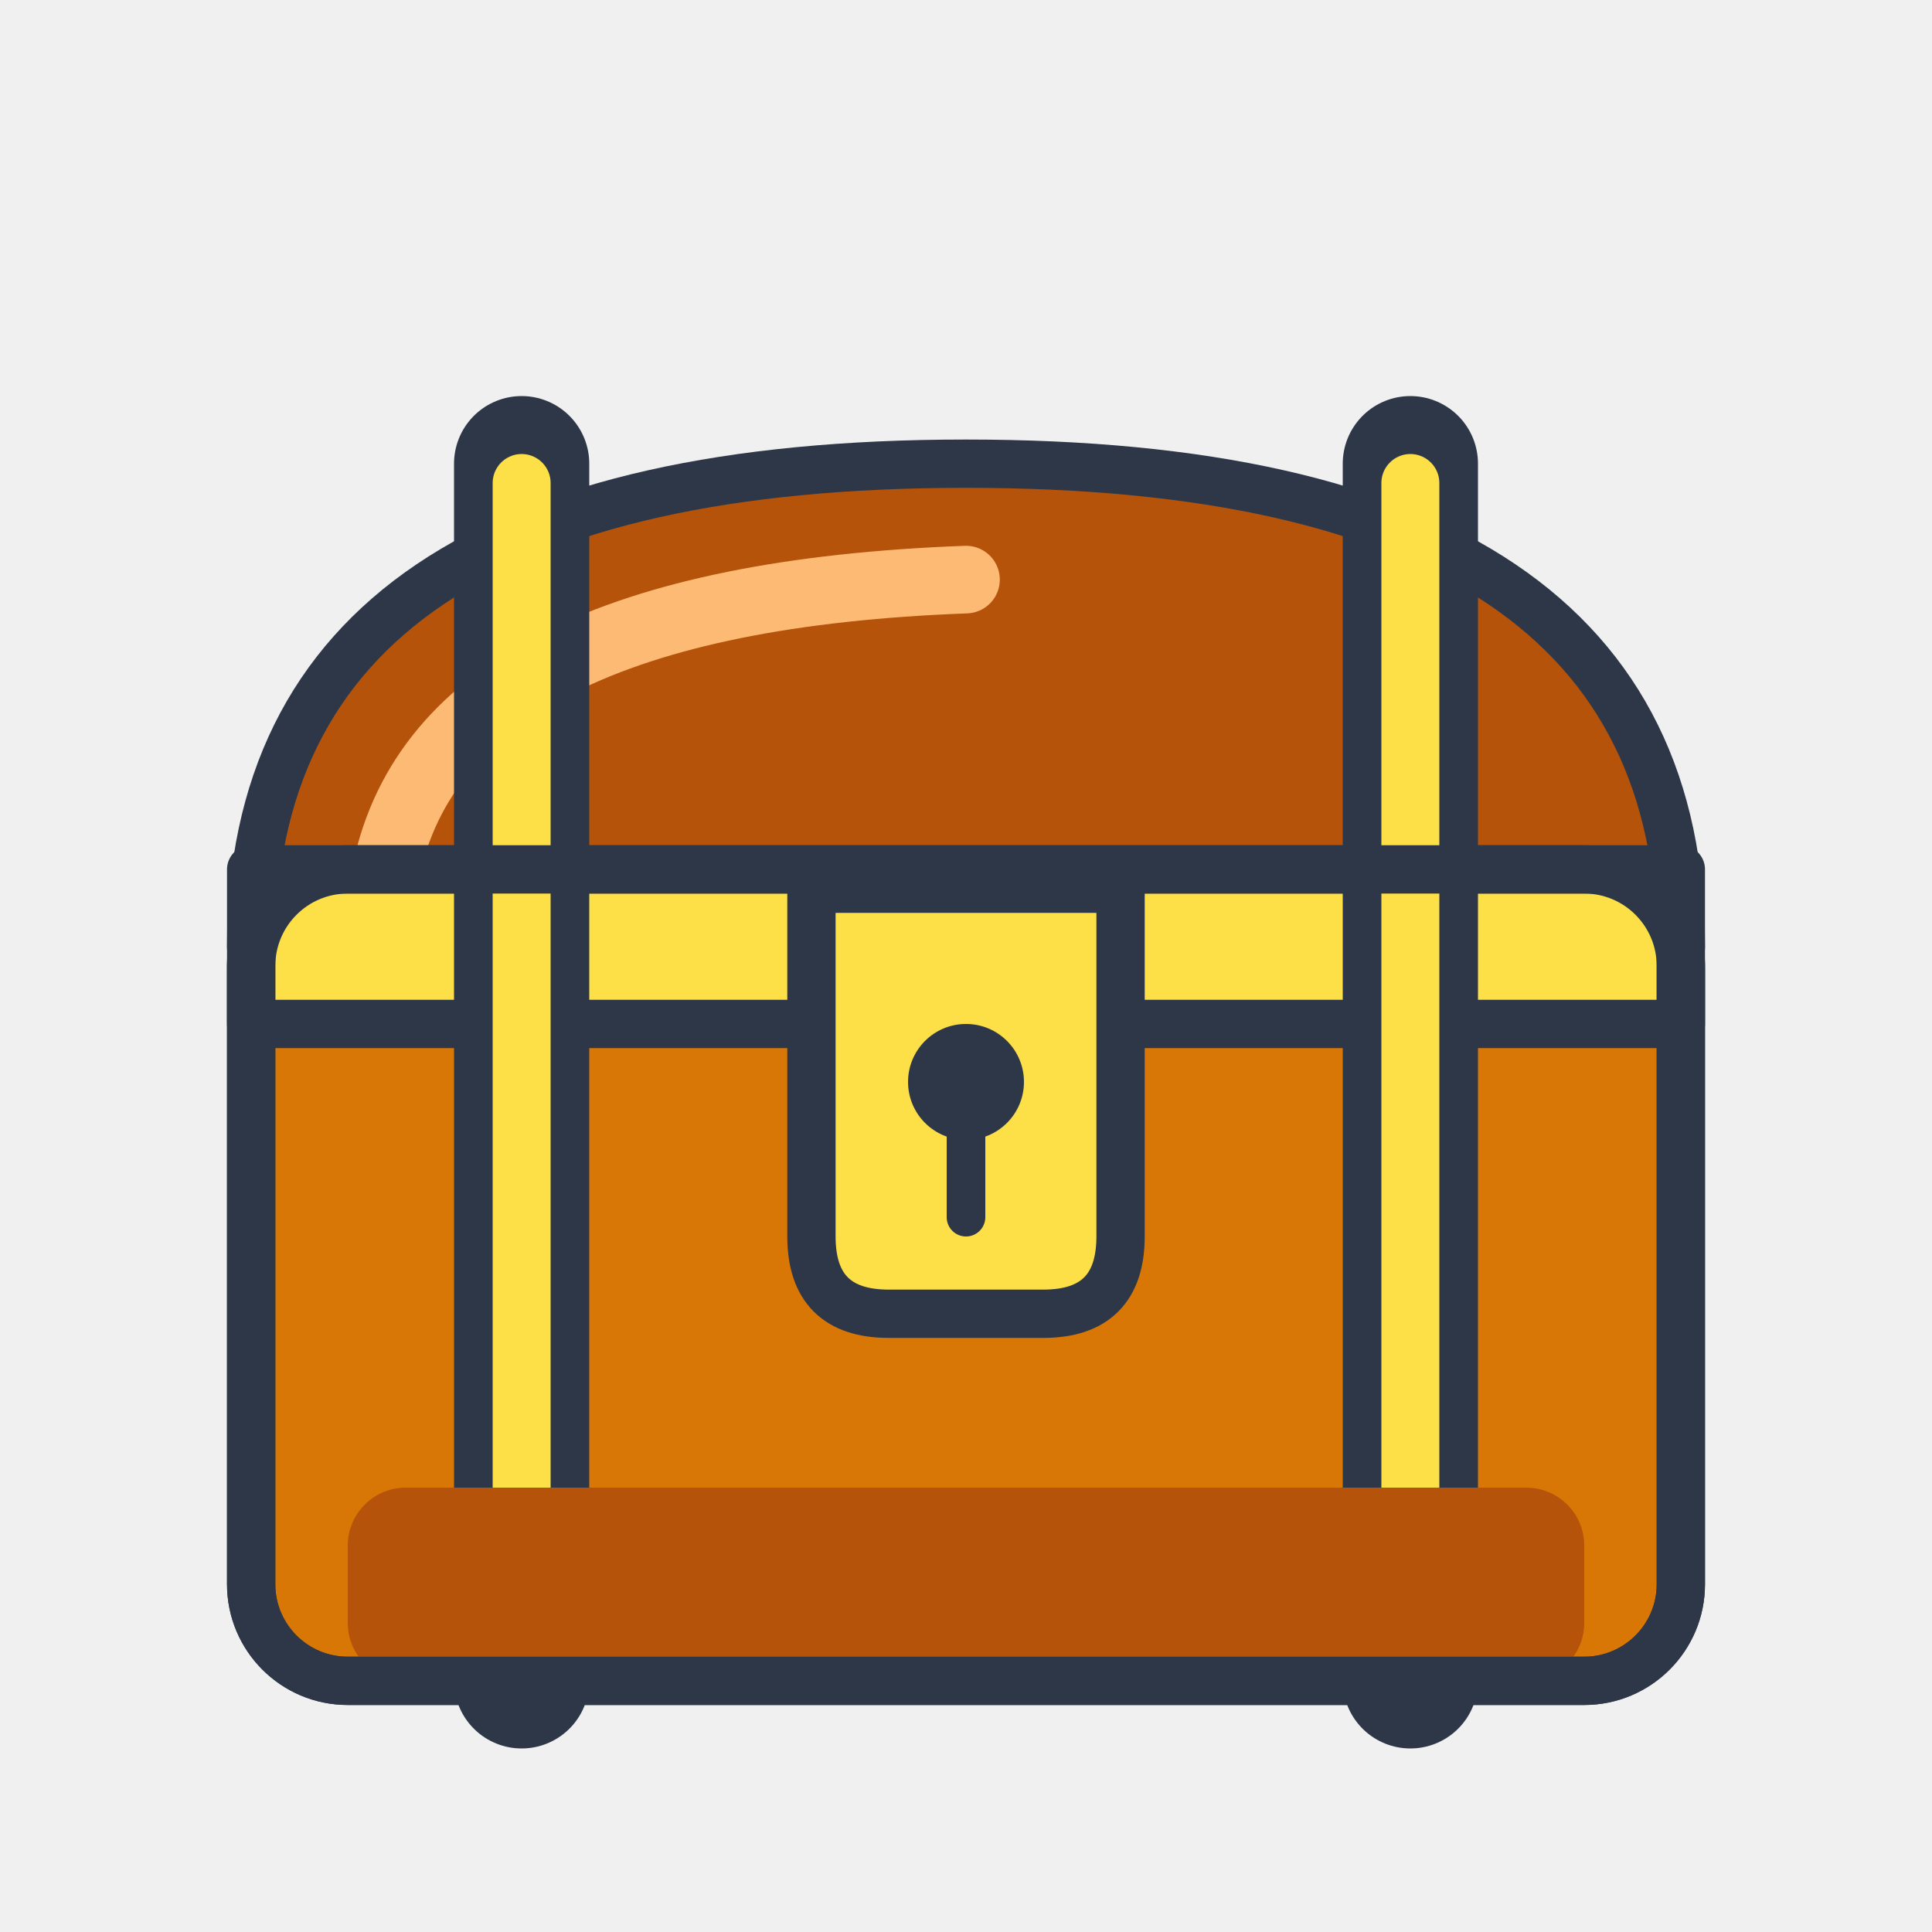
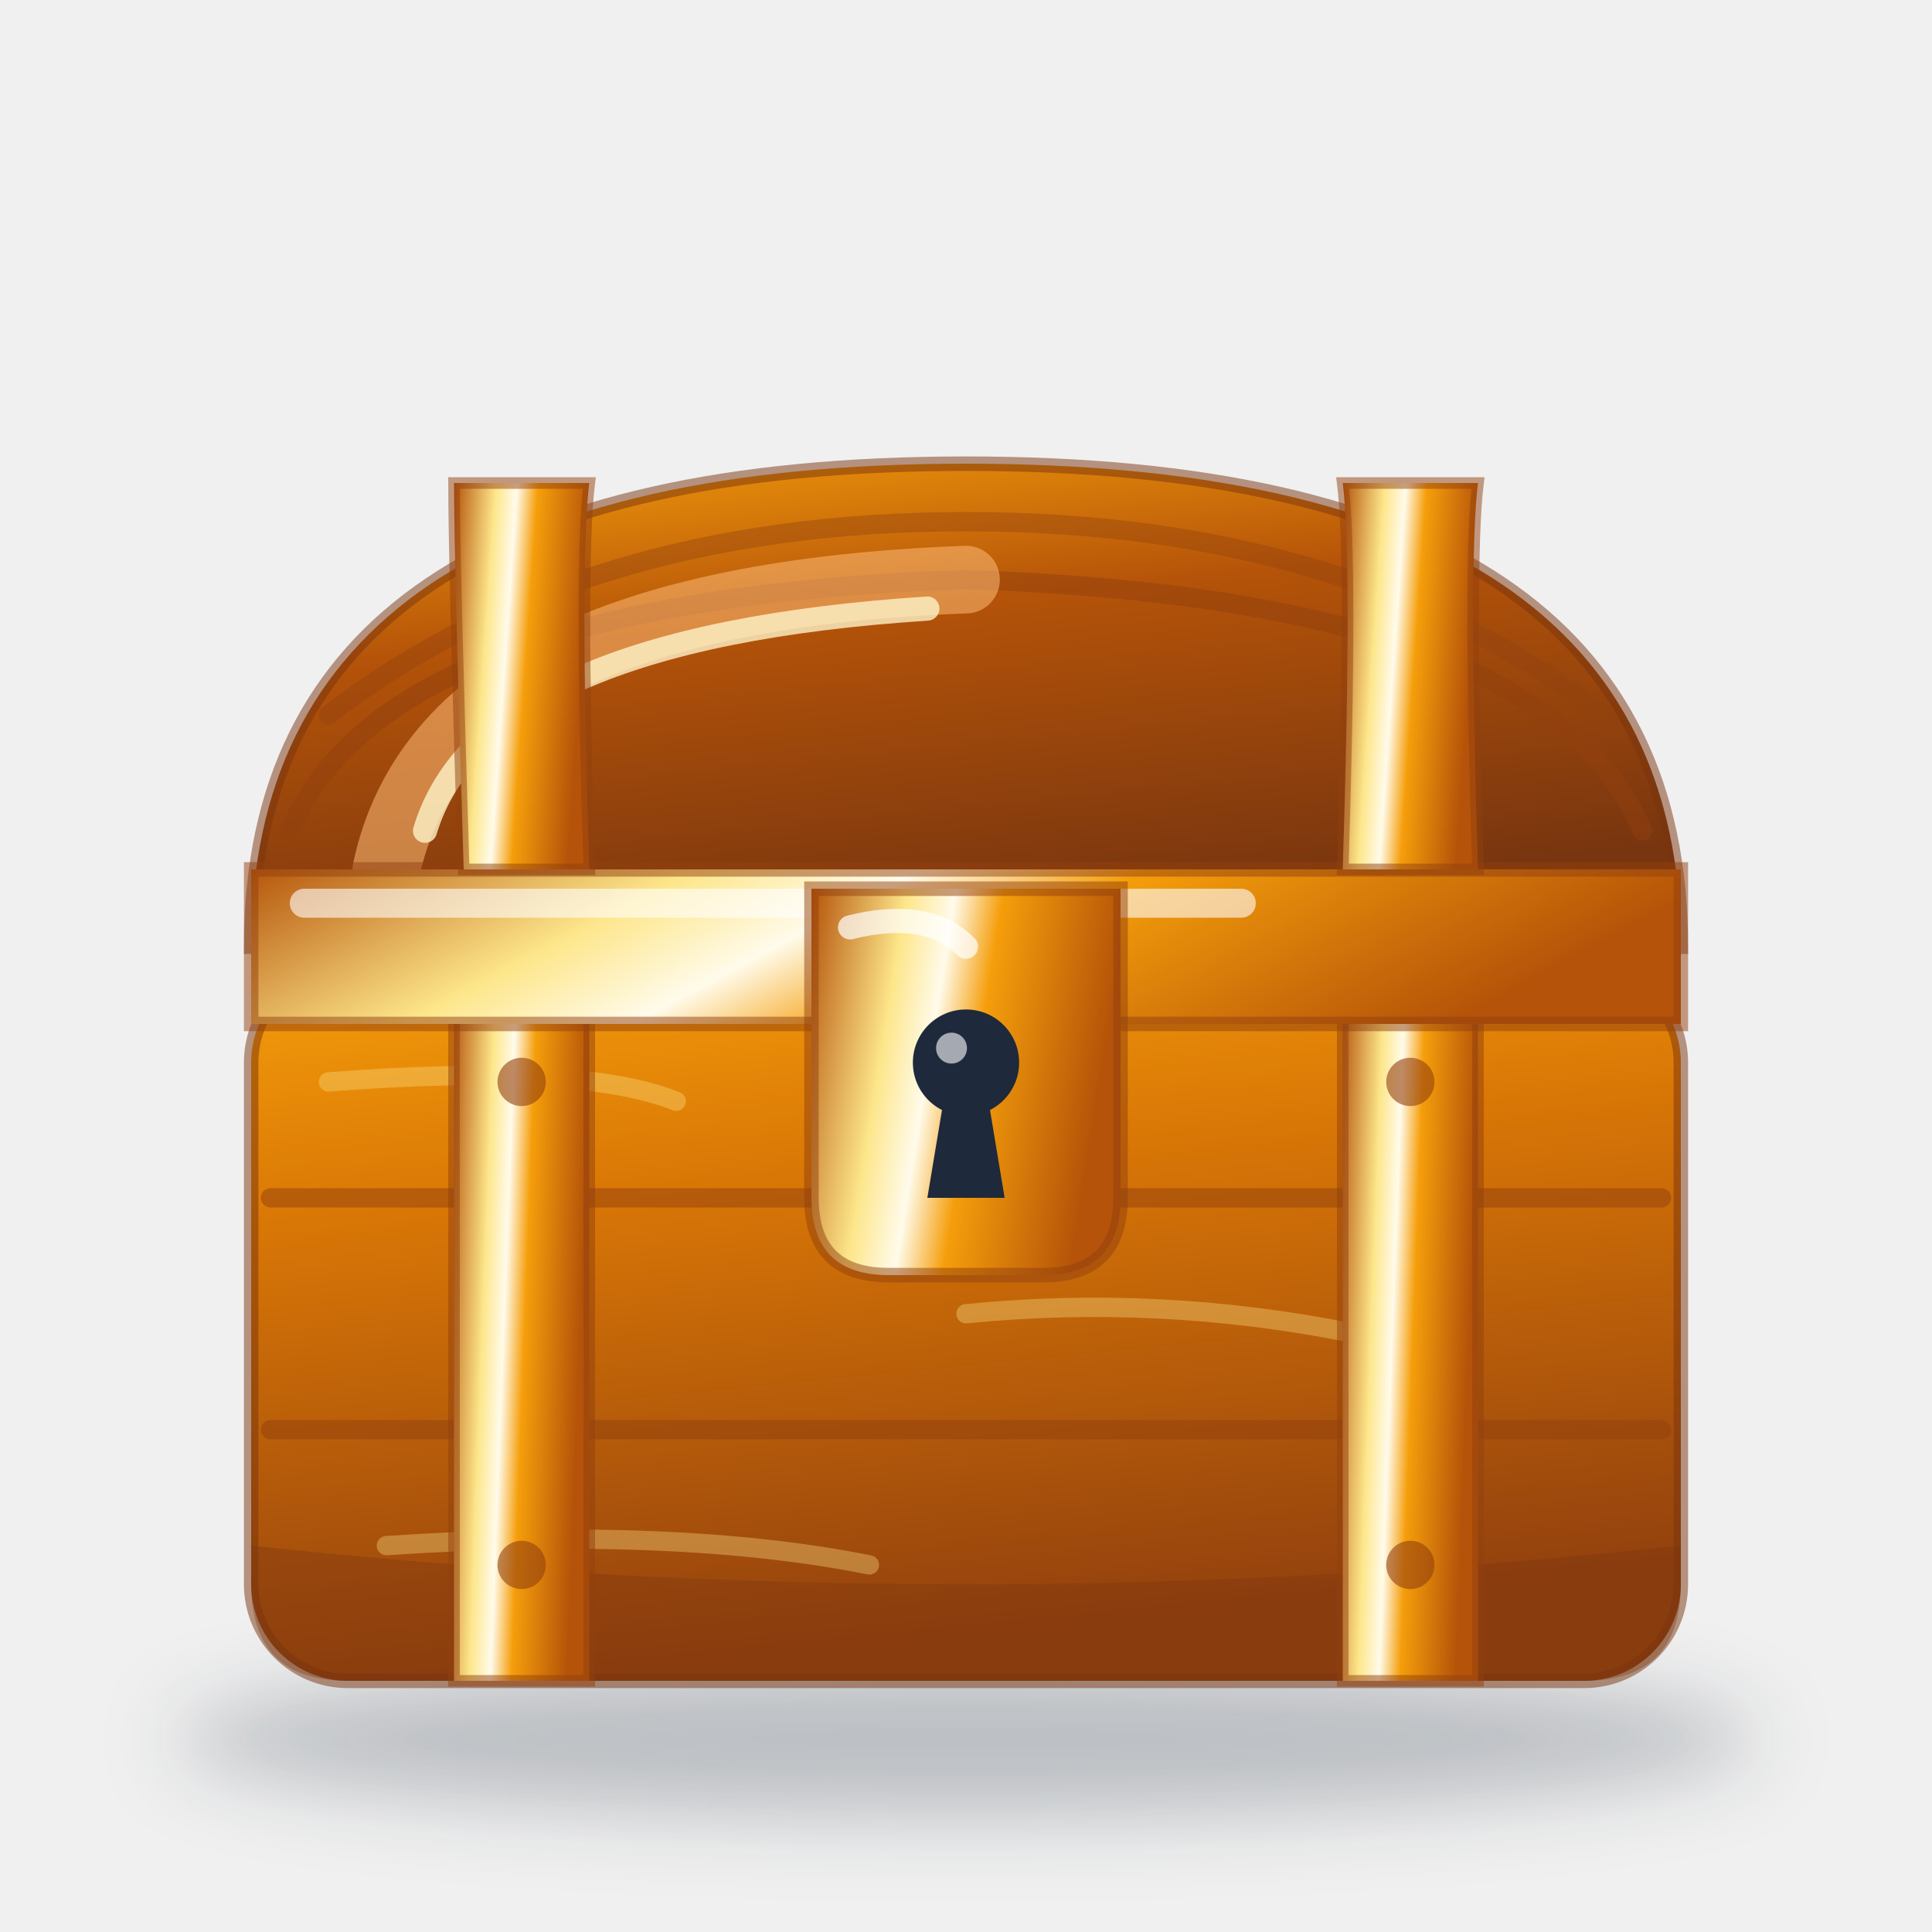
- <svg xmlns="http://www.w3.org/2000/svg" viewBox="0 0 200 200" role="img" aria-labelledby="t">
-   <g stroke="#2D3748" stroke-width="5" stroke-linejoin="round" stroke-linecap="round">
-     <rect x="26" y="90" width="148" height="84" rx="10" fill="#D97706" />
-     <path d="M26 98Q26 48 100 48Q174 48 174 98Z" fill="#B45309" />
-     <path d="M40 90Q46 62 100 60" fill="none" stroke="#FDBA74" stroke-width="7" />
-     <path d="M26 90H174V106H26Z" fill="#FDE047" />
-     <path d="M54 48V174M146 48V174" fill="none" stroke-width="14" />
-     <path d="M54 50V172M146 50V172" fill="none" stroke="#FDE047" stroke-width="6" />
-     <path d="M84 92H116V128Q116 136 108 136H92Q84 136 84 128Z" fill="#FDE047" />
-     <circle cx="100" cy="112" r="6" fill="#2D3748" stroke="none" />
-     <path d="M100 112V126" stroke-width="4" />
-     <rect x="36" y="154" width="128" height="20" rx="6" fill="#B45309" stroke="none" />
-     <rect x="26" y="90" width="148" height="84" rx="10" fill="none" />
-   </g>
+ <svg xmlns="http://www.w3.org/2000/svg" viewBox="0 0 200 200" role="img" aria-labelledby="treasure-closed-t">
+   <defs>
+     <filter id="treasure-closed-blur" x="-30%" y="-80%" width="160%" height="260%">
+       <feGaussianBlur stdDeviation="4" />
+     </filter>
+     <linearGradient id="treasure-closed-gold" x1="0" y1="0" x2="1" y2="0.2">
+       <stop offset="0" stop-color="#B45309" />
+       <stop offset="0.3" stop-color="#FDE68A" />
+       <stop offset="0.45" stop-color="#FFFBEB" />
+       <stop offset="0.6" stop-color="#F59E0B" />
+       <stop offset="1" stop-color="#B45309" />
+     </linearGradient>
+     <linearGradient id="treasure-closed-wood" x1="0" y1="0" x2="0.2" y2="1">
+       <stop offset="0" stop-color="#F59E0B" />
+       <stop offset="0.35" stop-color="#D97706" />
+       <stop offset="1" stop-color="#92400E" />
+     </linearGradient>
+     <linearGradient id="treasure-closed-lid" x1="0" y1="0" x2="0.3" y2="1">
+       <stop offset="0" stop-color="#F59E0B" />
+       <stop offset="0.4" stop-color="#B45309" />
+       <stop offset="1" stop-color="#78350F" />
+     </linearGradient>
+   </defs>
+   <ellipse cx="100" cy="180" rx="82" ry="8" fill="#1E293B" opacity="0.25" filter="url(#treasure-closed-blur)" />
+   <rect x="26" y="100" width="148" height="74" rx="10" fill="url(#treasure-closed-wood)" />
+   <path d="M28 124H172M28 148H172" fill="none" stroke="#92400E" stroke-width="2" stroke-linecap="round" stroke-linejoin="round" opacity="0.5" />
+   <path d="M34 112Q60 110 70 114M100 136Q120 134 140 138M40 160Q70 158 90 162" fill="none" stroke="#FDE68A" stroke-width="2" stroke-linecap="round" stroke-linejoin="round" opacity="0.35" />
+   <rect x="26" y="100" width="148" height="74" rx="10" fill="none" stroke="#78350F" stroke-width="1.5" stroke-opacity=".5" />
+   <path d="M26 160Q100 168 174 160V164Q174 174 164 174H36Q26 174 26 164Z" fill="#78350F" opacity=".35" />
+   <rect x="47" y="100" width="14" height="74" fill="url(#treasure-closed-gold)" />
+   <rect x="139" y="100" width="14" height="74" fill="url(#treasure-closed-gold)" />
+   <rect x="47" y="100" width="14" height="74" fill="none" stroke="#92400E" stroke-width="1.2" stroke-opacity=".5" />
+   <rect x="139" y="100" width="14" height="74" fill="none" stroke="#92400E" stroke-width="1.2" stroke-opacity=".5" />
+   <circle cx="54" cy="112" r="2.5" fill="#92400E" opacity=".6" />
+   <circle cx="54" cy="162" r="2.5" fill="#92400E" opacity=".6" />
+   <circle cx="146" cy="112" r="2.5" fill="#92400E" opacity=".6" />
+   <circle cx="146" cy="162" r="2.5" fill="#92400E" opacity=".6" />
+   <path d="M26 98Q26 48 100 48Q174 48 174 98Z" fill="url(#treasure-closed-lid)" />
+   <path d="M30 86Q40 62 100 60Q160 62 170 86" fill="none" stroke="#92400E" stroke-width="2" stroke-linecap="round" stroke-linejoin="round" opacity="0.5" />
+   <path d="M34 74Q60 54 100 54Q140 54 166 74" fill="none" stroke="#92400E" stroke-width="2" stroke-linecap="round" stroke-linejoin="round" opacity="0.4" />
+   <path d="M40 90Q46 62 100 60" fill="none" stroke="#FDBA74" stroke-width="7" stroke-linecap="round" stroke-linejoin="round" opacity="0.55" />
+   <path d="M44 86Q50 66 96 63" fill="none" stroke="#FEF3C7" stroke-width="2.5" stroke-linecap="round" stroke-linejoin="round" opacity="0.8" />
+   <path d="M26 98Q26 48 100 48Q174 48 174 98Z" fill="none" stroke="#78350F" stroke-width="1.5" stroke-opacity=".5" />
+   <rect x="26" y="90" width="148" height="16" fill="url(#treasure-closed-gold)" stroke="#92400E" stroke-width="1.5" stroke-opacity=".5" />
+   <rect x="30" y="92" width="100" height="3" rx="1.5" fill="#fff" opacity=".6" />
+   <path d="M47 48V90M61 48V90M139 48V90M153 48V90" fill="none" />
+   <path d="M47 50Q47 58 48 90H61Q60 58 61 50Z" fill="url(#treasure-closed-gold)" stroke="#92400E" stroke-width="1.2" stroke-opacity=".5" />
+   <path d="M139 50Q140 58 139 90H153Q152 58 153 50Z" fill="url(#treasure-closed-gold)" stroke="#92400E" stroke-width="1.2" stroke-opacity=".5" />
+   <path d="M84 92H116V124Q116 132 108 132H92Q84 132 84 124Z" fill="url(#treasure-closed-gold)" stroke="#92400E" stroke-width="1.5" stroke-opacity=".5" />
+   <path d="M88 96Q96 94 100 98" fill="none" stroke="#fff" stroke-width="2.5" opacity=".7" stroke-linecap="round" />
+   <circle cx="100" cy="110" r="5.5" fill="#1E293B" />
+   <path d="M98 112L96 124H104L102 112Z" fill="#1E293B" />
+   <circle cx="98.5" cy="108.5" r="1.6" fill="#fff" opacity=".6" />
</svg>
